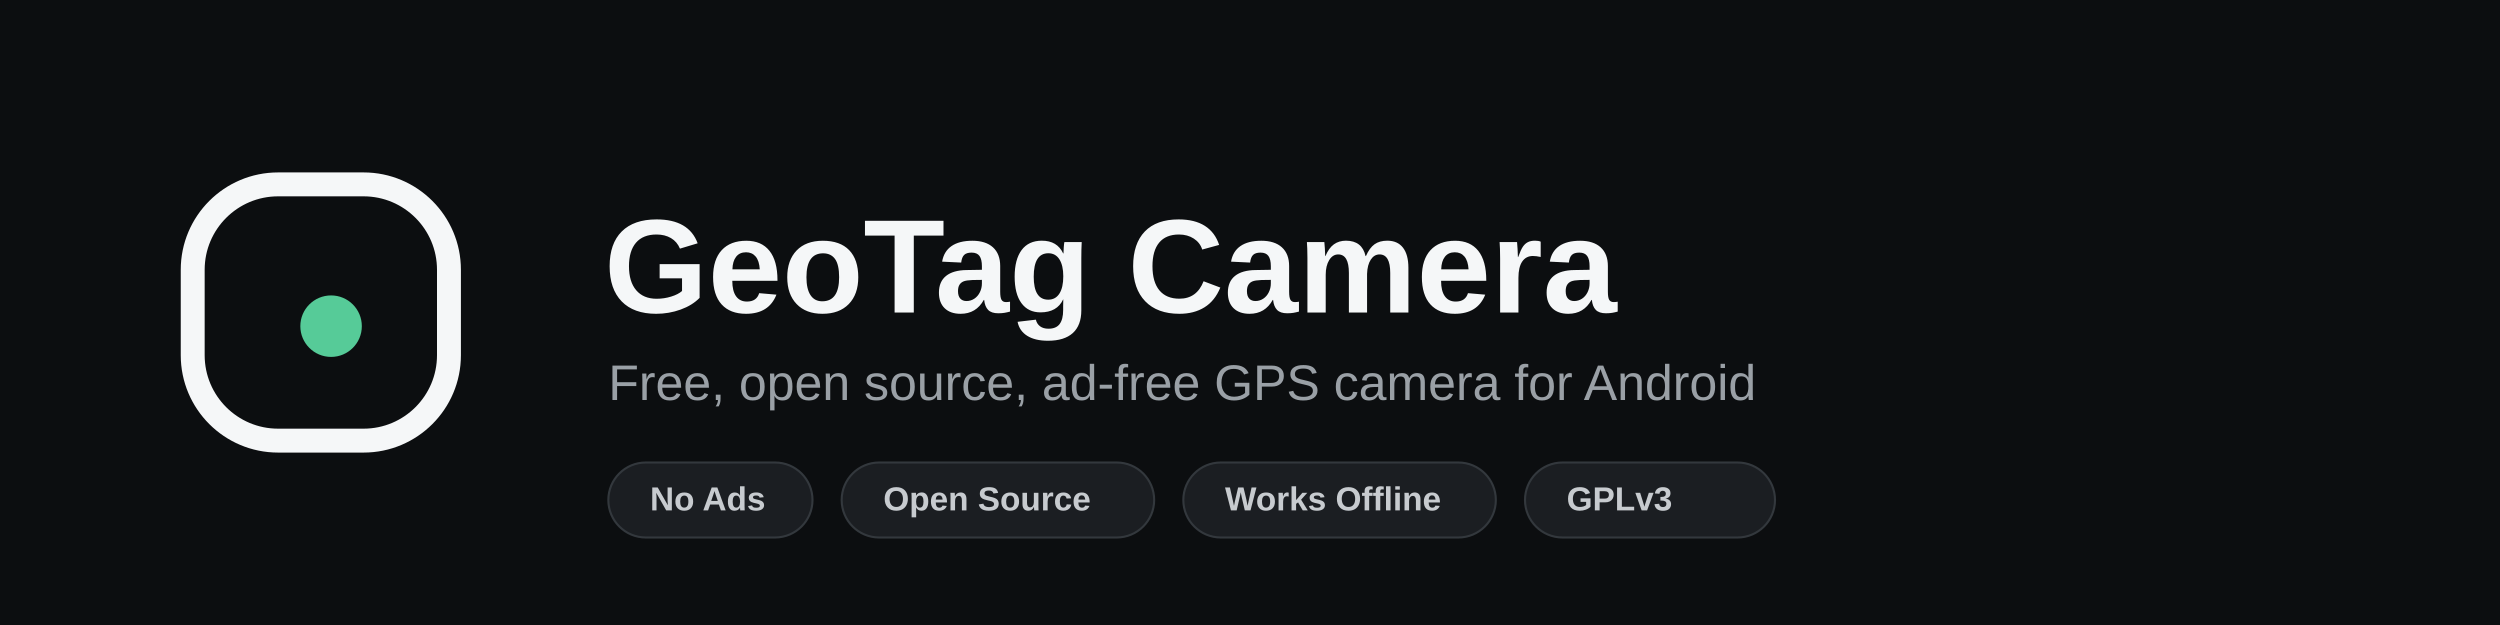
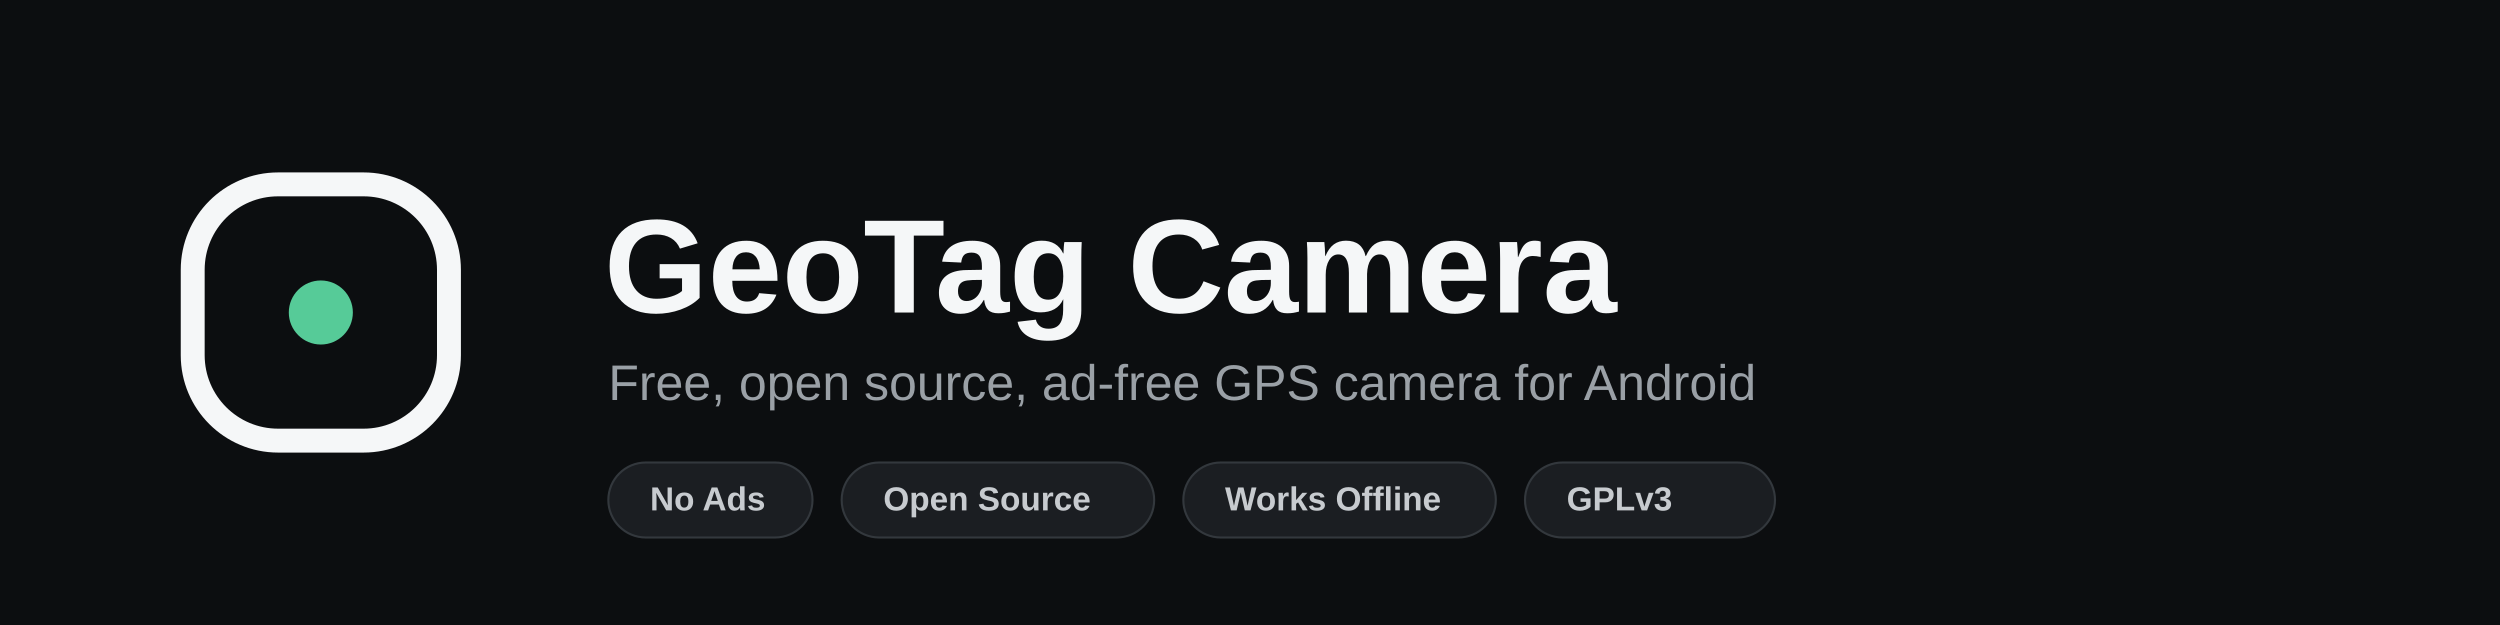
<svg xmlns="http://www.w3.org/2000/svg" viewBox="0 0 1200 300" width="1200" height="300" role="img" aria-label="GeoTag Camera">
  <rect width="1200" height="300" fill="#0C0E10" />
  <g transform="translate(72,68) scale(0.82)">
    <rect x="25" y="25" width="150" height="150" rx="50" fill="none" stroke="#F5F7F8" stroke-width="14" />
-     <circle cx="106" cy="108" r="18" fill="#56CB98" />
+     <circle cx="100" cy="100" r="18.75" fill="#56CB98" />
  </g>
  <text x="290" y="150" font-family="Arial, Helvetica, sans-serif" font-size="64" font-weight="800" fill="#F5F7F8">GeoTag Camera</text>
  <text x="292" y="192" font-family="Arial, Helvetica, sans-serif" font-size="24" fill="#9AA0A6">Free, open source, ad-free GPS camera for Android</text>
  <g font-family="Arial, Helvetica, sans-serif" font-size="16" font-weight="600" fill="#C7CBCF">
    <rect x="292" y="222" width="98" height="36" rx="18" fill="#1B1E22" stroke="#33383D" />
    <text x="312" y="245">No Ads</text>
    <rect x="404" y="222" width="150" height="36" rx="18" fill="#1B1E22" stroke="#33383D" />
    <text x="424" y="245">Open Source</text>
    <rect x="568" y="222" width="150" height="36" rx="18" fill="#1B1E22" stroke="#33383D" />
    <text x="588" y="245">Works Offline</text>
    <rect x="732" y="222" width="120" height="36" rx="18" fill="#1B1E22" stroke="#33383D" />
    <text x="752" y="245">GPLv3</text>
  </g>
</svg>
